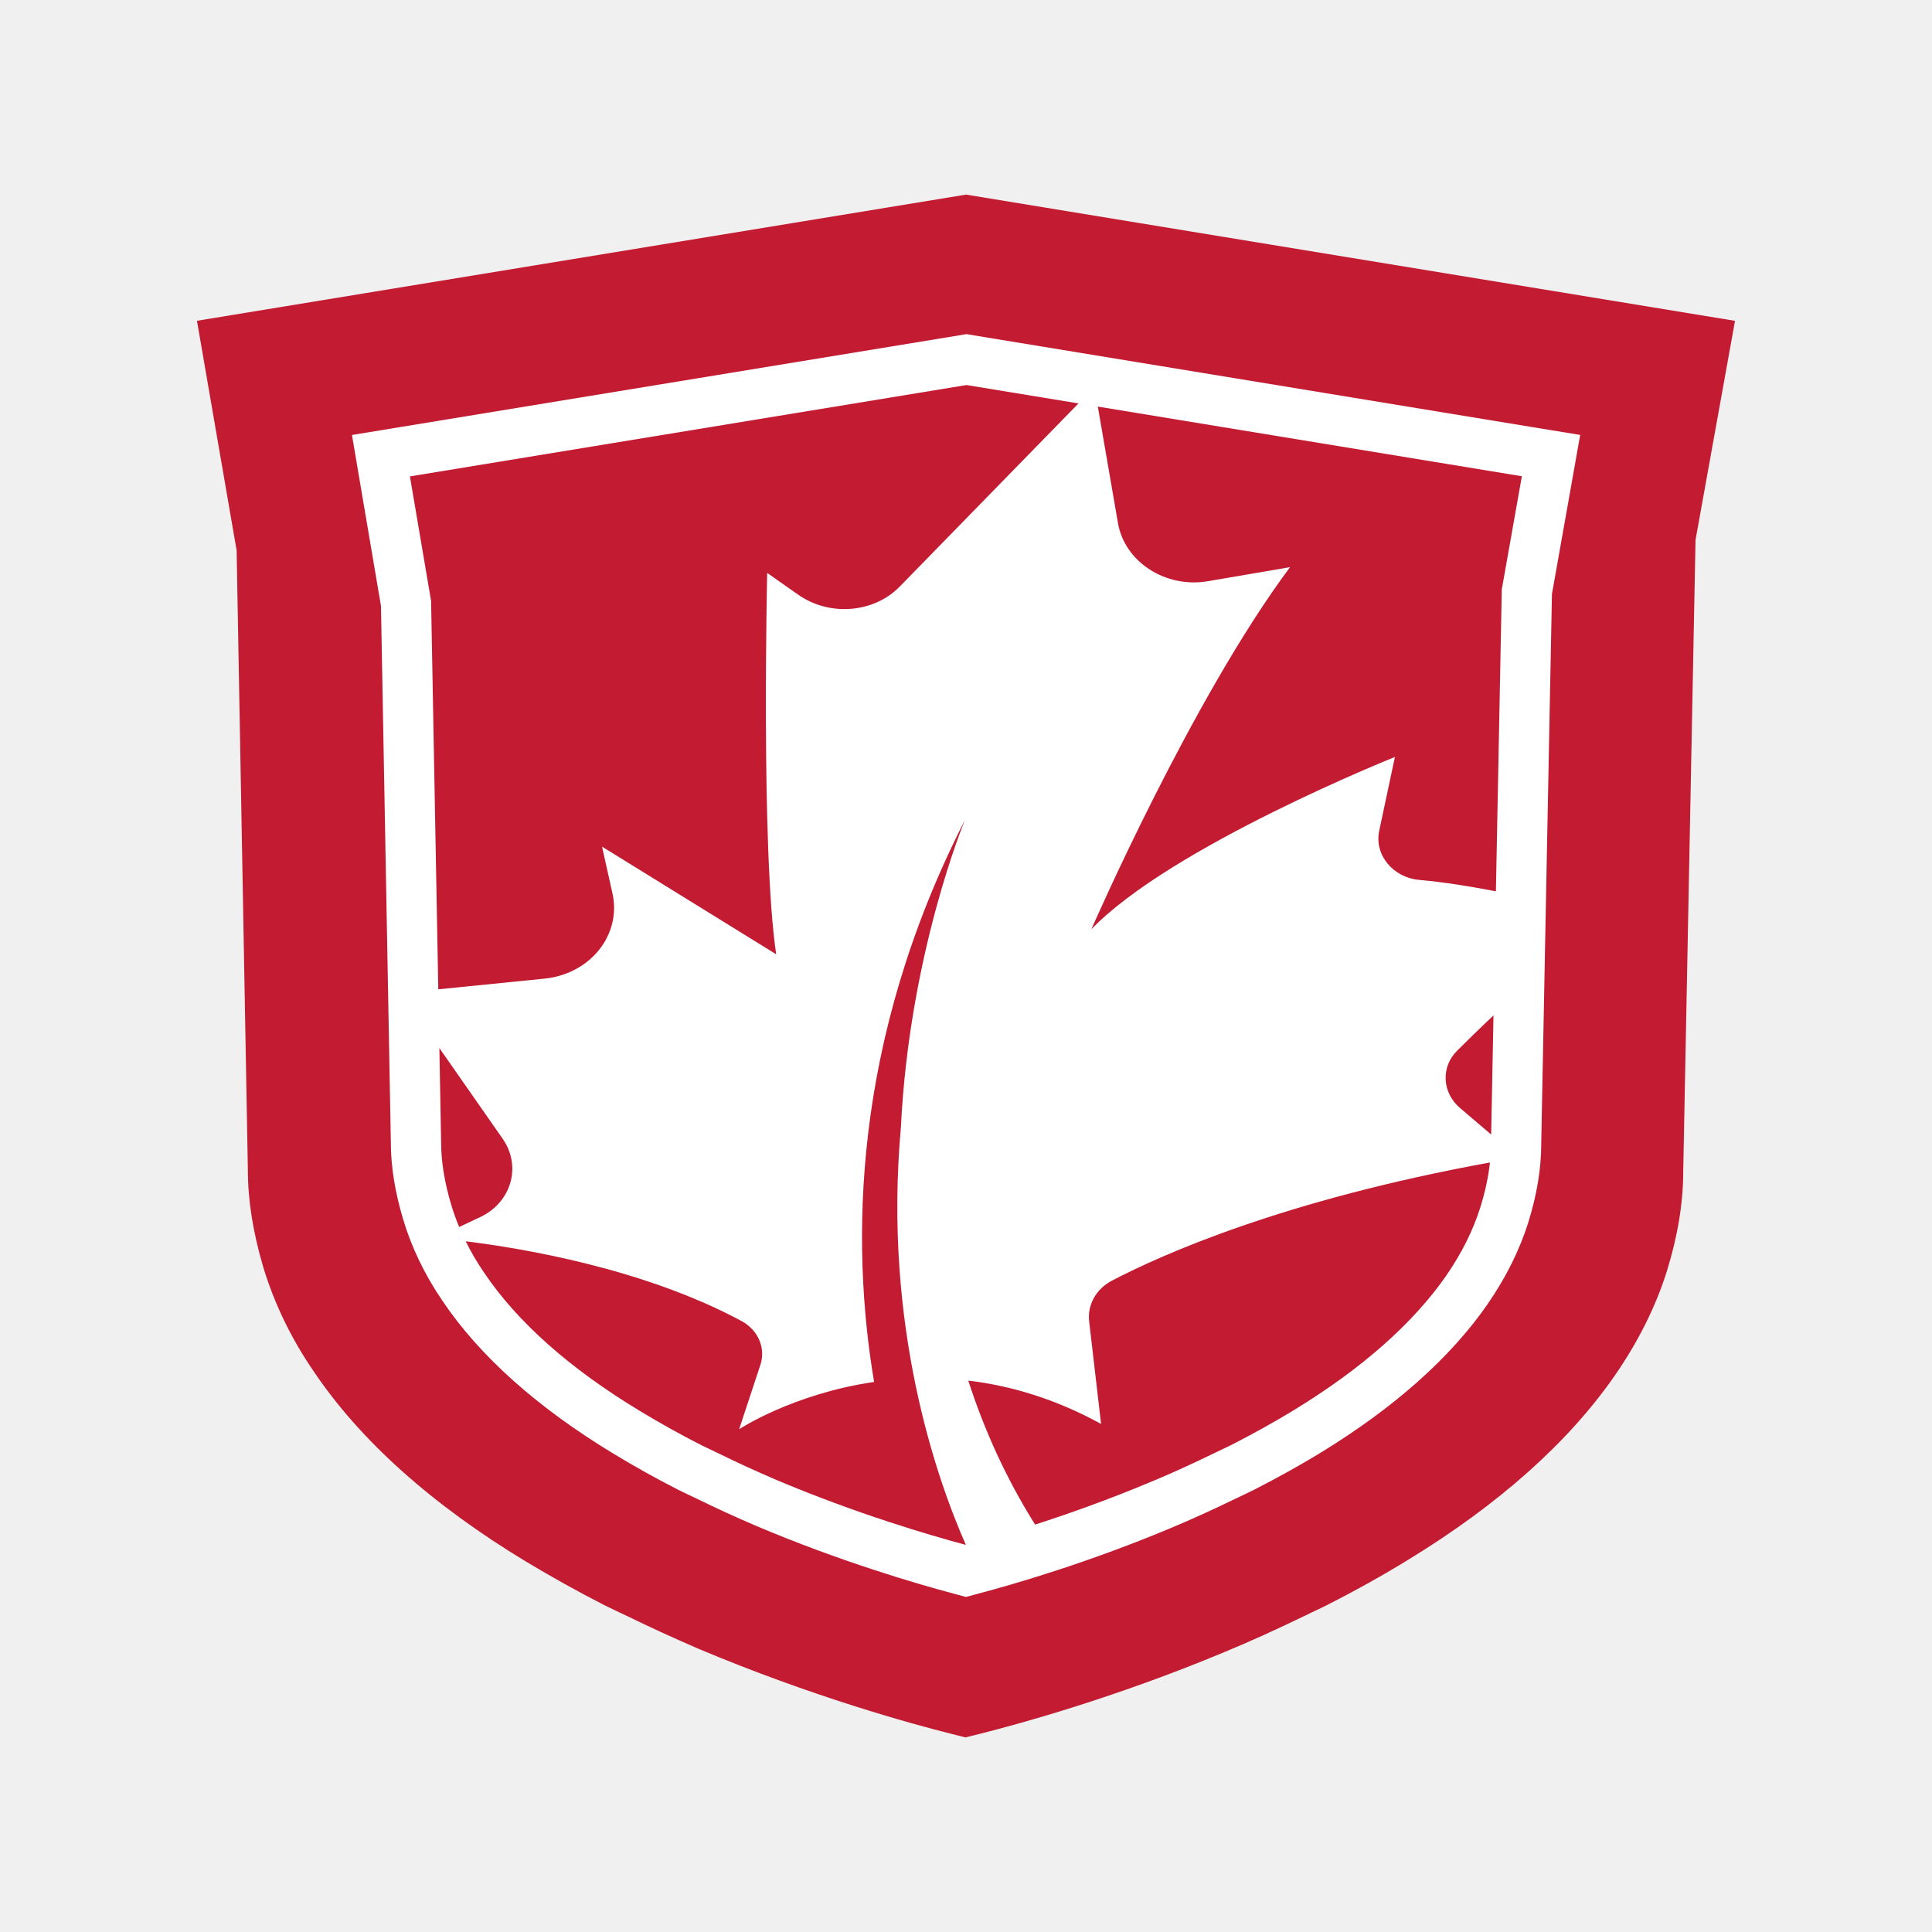
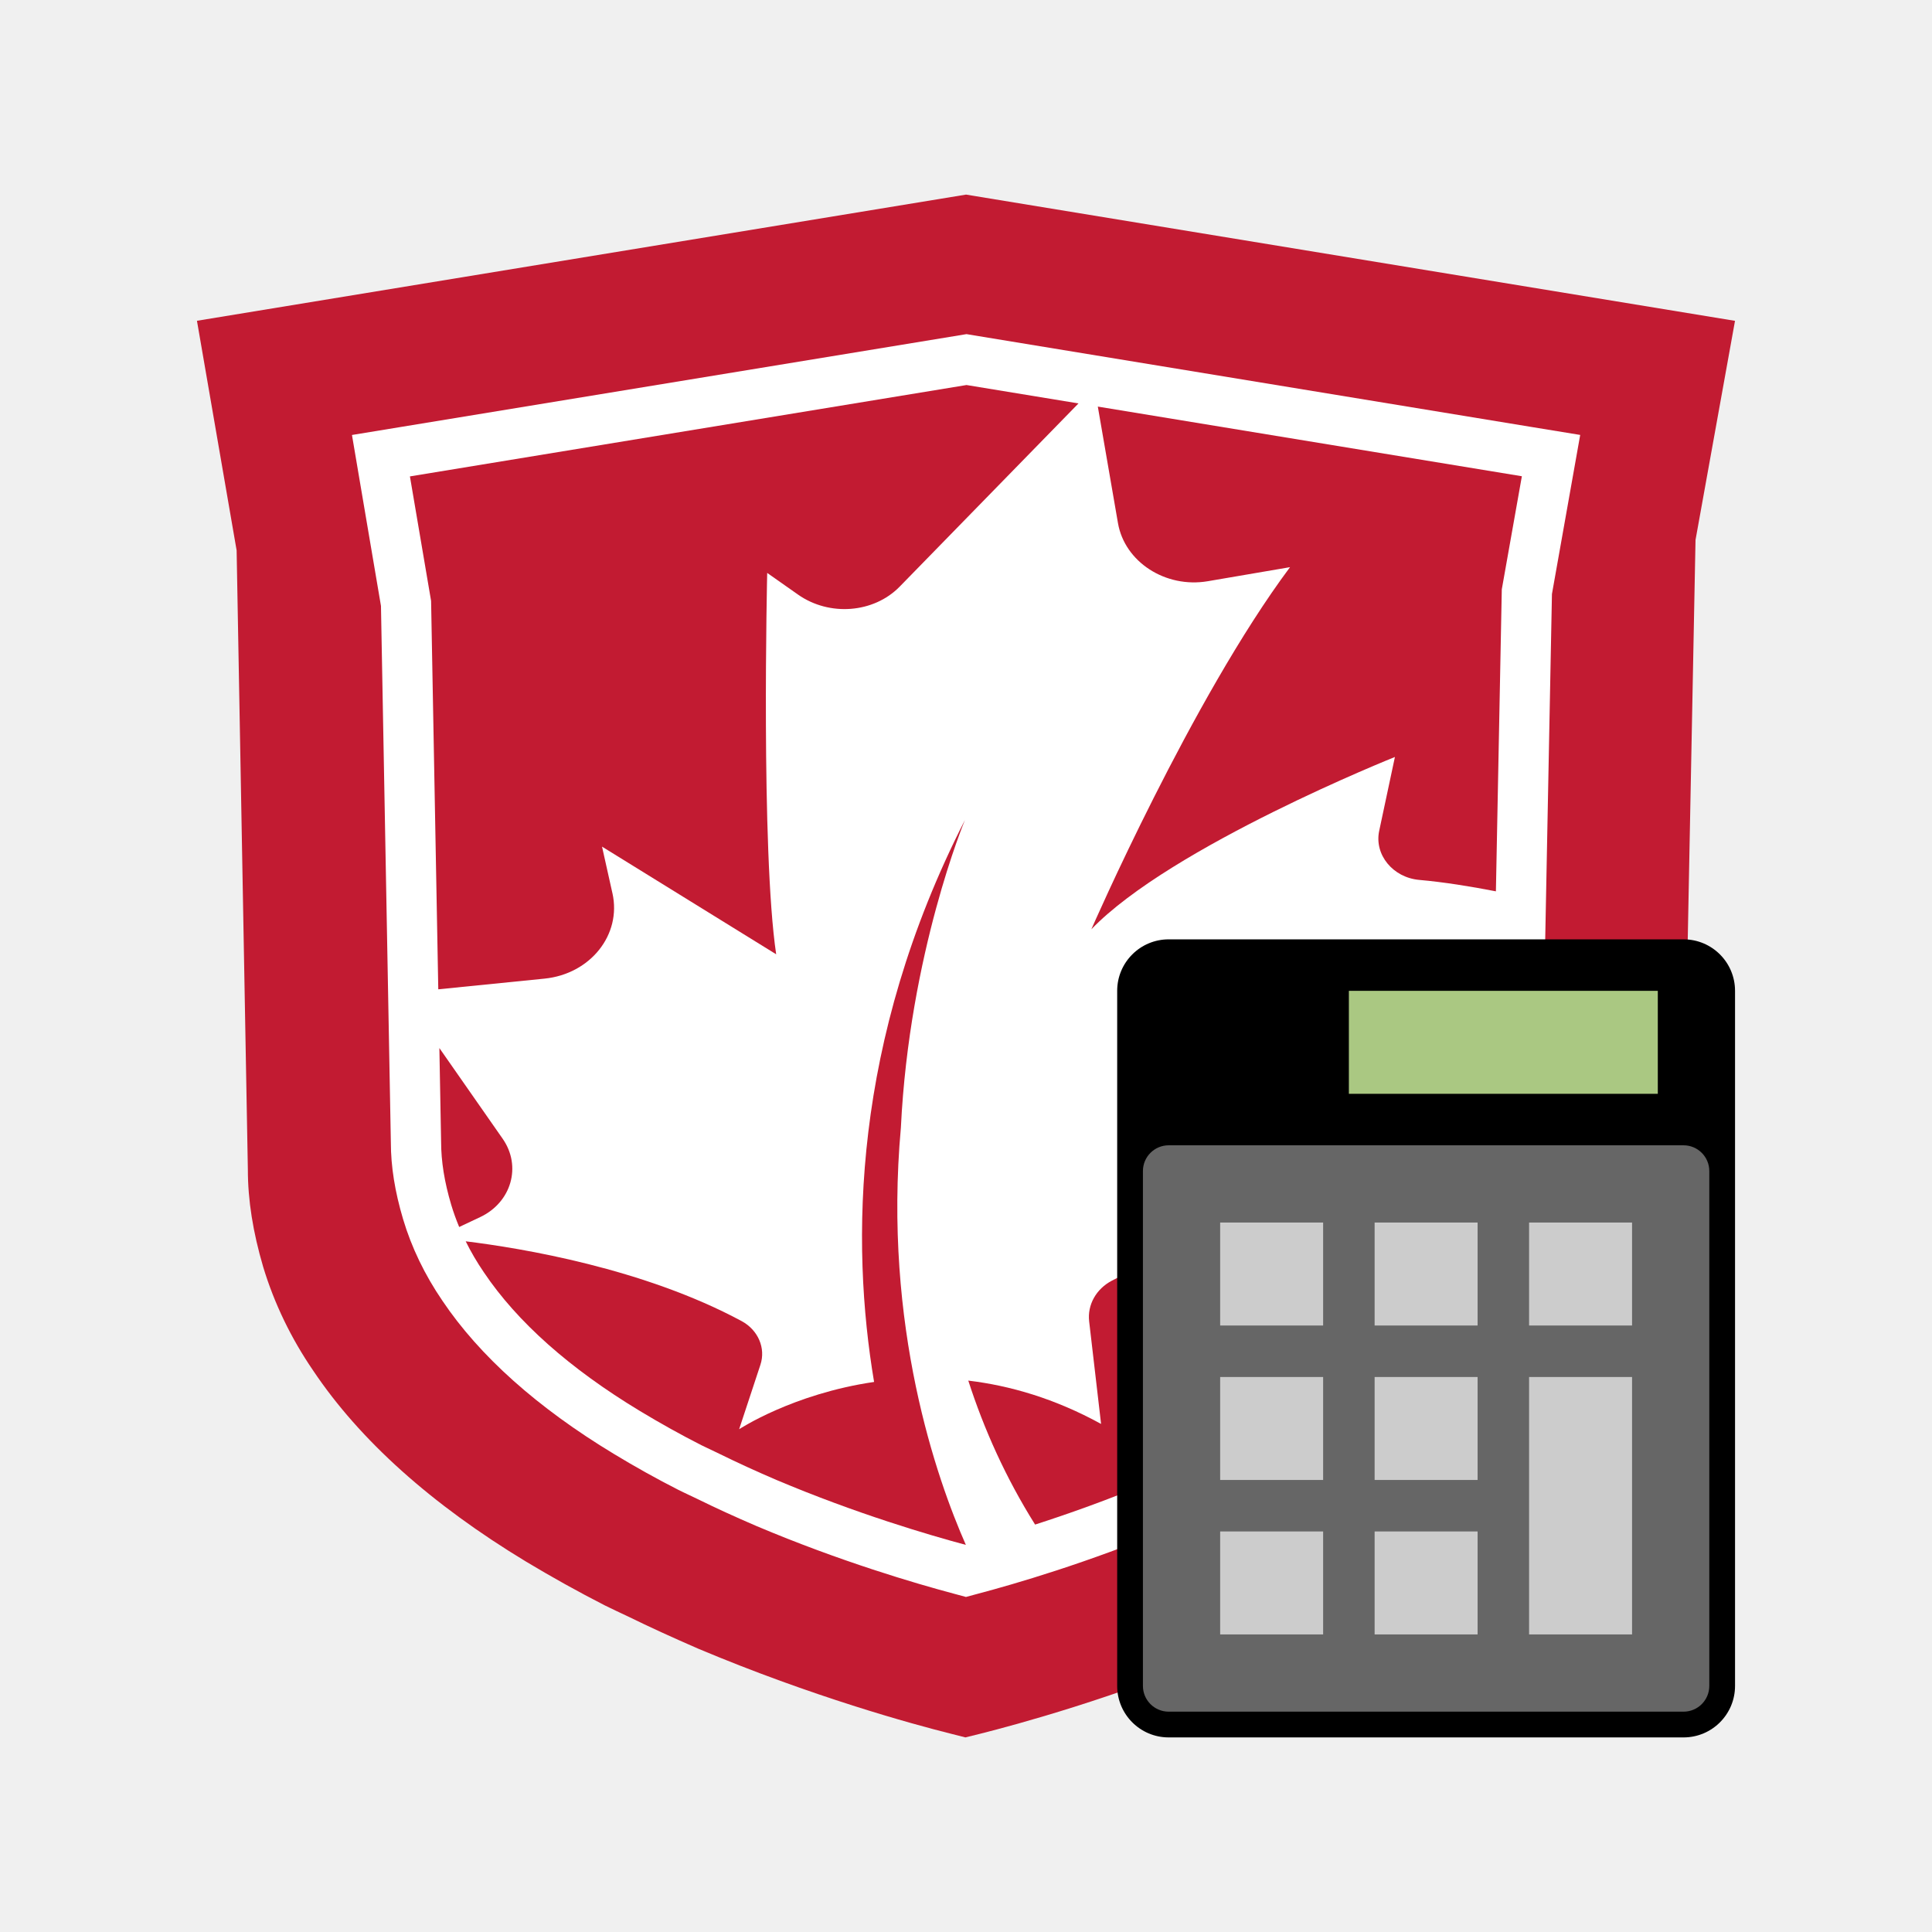
<svg xmlns="http://www.w3.org/2000/svg" version="1.1" id="svg2" xml:space="preserve" width="512" height="512" viewBox="0 0 512 512">
  <defs id="defs6" />
  <g id="g10" transform="matrix(1.333333,0,0,-1.333333,-354.5768,1077.97)">
    <path style="fill:#ffffff;fill-opacity:1;stroke:none;stroke-width:8.443;stroke-linejoin:round;stroke-miterlimit:4;stroke-dasharray:none;stroke-opacity:1" d="m 321.587,731.79 135.528,22.906 136.8,-22.906 -19.725,-198.52 -116.439,-57.265 -116.439,56.629 z" id="path824" />
    <flowRoot xml:space="preserve" id="flowRoot981" style="font-weight:bold;font-size:13.333px;line-height:150%;font-family:Arial;-inkscape-font-specification:'Arial Bold';text-align:end;writing-mode:lr-tb;text-anchor:end;fill:#000000;stroke-width:1.002;stroke-linejoin:round" transform="matrix(0.75,0,0,-0.75,0,606.17)">
      <flowRegion id="flowRegion983">
        <rect id="rect985" width="213.074" height="156.254" x="-553.993" y="-630.024" />
      </flowRegion>
      <flowPara id="flowPara987" />
    </flowRoot>
    <g id="g1159" transform="matrix(3.105533,0,0,3.105533,121.7908,-357.1508)">
      <path id="path1145" style="fill:#c21b32;fill-opacity:1;fill-rule:nonzero;stroke:none;stroke-width:0.1" d="m 147.017,344.507 -1.276,-7.186 -0.686,-35.164 c 0,-1.612 -0.27,-3.263 -0.827,-5.047 -0.555,-1.778 -1.438,-3.547 -2.633,-5.277 -2.372,-3.407 -5.95,-6.584 -10.637,-9.455 -1.291,-0.79 -2.718,-1.584 -4.273,-2.381 -0.206,-0.104 -0.407,-0.198 -0.588,-0.285 l -0.604,-0.289 c -1.573,-0.761 -2.96,-1.39 -4.236,-1.918 -5.242,-2.191 -9.924,-3.551 -12.248,-4.165 l -0.772,-0.208 -0.769,0.208 c -2.425,0.646 -7.287,2.068 -12.635,4.33 -1.354,0.581 -2.592,1.148 -3.737,1.711 l -0.94,0.447 -0.318,0.155 c -1.395,0.711 -2.747,1.463 -4.132,2.302 -4.902,2.964 -8.6,6.27 -10.975,9.803 -1.128,1.652 -1.978,3.41 -2.519,5.226 -0.525,1.763 -0.782,3.382 -0.782,4.894 l -0.633,34.352 -1.352,7.964 -0.504,2.976 2.976,0.488 35.867,5.886 0.488,0.081 0.485,-0.081 35.79,-5.88 3.002,-0.491 z m -38.774,18.378 -49.223,-8.076 2.539,-14.696 0.719,-39.628 c 0,-1.961 0.326,-4.004 0.983,-6.238 0.705,-2.326 1.783,-4.565 3.205,-6.638 2.981,-4.447 7.566,-8.556 13.623,-12.219 1.653,-0.991 3.278,-1.899 5.045,-2.803 0.509,-0.25 0.995,-0.479 1.462,-0.697 1.377,-0.675 2.845,-1.346 4.5,-2.066 7.294,-3.071 13.728,-4.833 16.161,-5.441 l 0.944,-0.24 0.948,0.234 c 2.347,0.592 8.572,2.275 15.687,5.251 1.569,0.647 3.235,1.404 5.127,2.319 0.206,0.106 0.418,0.199 0.624,0.301 0.237,0.112 0.48,0.222 0.773,0.373 1.895,0.964 3.642,1.944 5.191,2.898 5.786,3.534 10.227,7.491 13.195,11.759 1.505,2.169 2.636,4.425 3.356,6.723 0.699,2.273 1.041,4.373 1.041,6.358 l 0.787,40.423 2.527,14.023 -49.216,8.08" />
      <path id="path1147" style="fill:#c21b32;fill-opacity:1;fill-rule:nonzero;stroke:none;stroke-width:0.1" d="m 85.611,318.171 -0.666,2.983 11.146,-6.89 c -0.985,6.627 -0.575,24.408 -0.575,24.408 l 1.971,-1.386 c 2.008,-1.413 4.849,-1.191 6.509,0.509 l 11.443,11.725 -7.166,1.177 -35.623,-5.848 1.355,-7.971 0.46,-24.856 6.793,0.683 c 2.943,0.296 4.947,2.812 4.354,5.466" />
      <path id="path1149" style="fill:#c21b32;fill-opacity:1;fill-rule:nonzero;stroke:none;stroke-width:0.1" d="m 104.072,303.17 c 0.54,11.167 4.1,19.689 4.1,19.689 -7.244,-14.197 -7.309,-27.076 -5.815,-35.966 -5.208,-0.761 -8.637,-3.026 -8.637,-3.026 l 1.362,4.125 c 0.351,1.061 -0.142,2.223 -1.202,2.795 -6.271,3.378 -14.092,4.669 -17.66,5.107 0.335,-0.678 0.723,-1.342 1.165,-1.988 2.127,-3.166 5.487,-6.154 9.982,-8.87 1.322,-0.797 2.606,-1.513 3.933,-2.189 l 0.253,-0.121 c 0.287,-0.14 0.594,-0.286 0.909,-0.435 1.149,-0.564 2.338,-1.11 3.642,-1.669 5.104,-2.156 9.764,-3.526 12.127,-4.158 -1.848,4.187 -5.308,13.986 -4.159,26.706" />
      <path id="path1151" style="fill:#c21b32;fill-opacity:1;fill-rule:nonzero;stroke:none;stroke-width:0.1" d="m 123.717,338.141 5.261,0.899 c -6.294,-8.433 -12.714,-23.174 -12.714,-23.174 5.102,5.303 19.427,11.026 19.427,11.026 l -1.007,-4.73 c -0.322,-1.516 0.867,-2.986 2.563,-3.138 1.571,-0.14 3.275,-0.413 4.907,-0.731 l 0.377,19.325 1.285,7.241 -27.14,4.458 1.29,-7.458 c 0.43,-2.487 3.047,-4.179 5.751,-3.718" />
      <path id="path1153" style="fill:#c21b32;fill-opacity:1;fill-rule:nonzero;stroke:none;stroke-width:0.1" d="m 139.865,304.419 1.986,-1.692 0.149,7.623 c -0.87,-0.817 -1.667,-1.597 -2.329,-2.258 -1.052,-1.049 -0.964,-2.687 0.194,-3.673" />
      <path id="path1155" style="fill:#c21b32;fill-opacity:1;fill-rule:nonzero;stroke:none;stroke-width:0.1" d="m 78.585,302.459 -4.05,5.804 0.111,-5.996 c 0,-1.255 0.212,-2.573 0.646,-4.033 0.143,-0.48 0.316,-0.954 0.511,-1.424 l 1.341,0.632 c 2.004,0.945 2.668,3.259 1.441,5.017" />
      <path id="path1157" style="fill:#c21b32;fill-opacity:1;fill-rule:nonzero;stroke:none;stroke-width:0.1" d="m 116.122,290.765 0.763,-6.559 c -2.967,1.629 -5.842,2.456 -8.499,2.773 1.006,-3.116 2.397,-6.221 4.276,-9.214 2.125,0.684 4.662,1.581 7.355,2.71 1.226,0.505 2.558,1.108 4.074,1.843 0.203,0.102 0.417,0.2 0.63,0.302 0.18,0.084 0.351,0.166 0.527,0.254 1.454,0.744 2.811,1.502 4.031,2.249 4.306,2.635 7.56,5.51 9.679,8.549 1.003,1.45 1.742,2.933 2.199,4.397 0.316,1.011 0.518,1.958 0.615,2.87 -13.193,-2.4 -21.017,-5.902 -24.19,-7.561 -1.011,-0.529 -1.584,-1.547 -1.46,-2.613" />
    </g>
+     <g id="g865" transform="matrix(0.8261483,0,0,0.8261483,73.84421,112.4728)">
+       <rect transform="scale(1,-1)" ry="12.387" y="-616.477" x="501.287" height="192" width="148.645" id="rect5078" style="fill:#000000;fill-opacity:1;stroke:none;stroke-width:1.695;stroke-linejoin:round;stroke-miterlimit:4;stroke-dasharray:none;stroke-opacity:1" />
+       <rect transform="scale(1,-1)" y="-604.09" x="557.029" height="24.774" width="74.323" id="rect5080" style="fill:#aac882;fill-opacity:1;stroke:none;stroke-width:1.818;stroke-linejoin:round;stroke-miterlimit:4;stroke-dasharray:none;stroke-opacity:1" />
+       <rect transform="scale(1,-1)" ry="6.194" y="-566.929" x="507.481" height="136.258" width="136.258" id="rect5082" style="fill:#666666;fill-opacity:1;stroke:none;stroke-width:1.901;stroke-linejoin:round;stroke-miterlimit:4;stroke-dasharray:none;stroke-opacity:1" />
+       <rect transform="scale(1,-1)" ry="6.194" rx="0" y="-548.348" x="526.062" height="24.774" width="24.774" id="rect5099" style="fill:#cccccc;fill-opacity:1;stroke:none;stroke-width:1.901;stroke-linejoin:round;stroke-miterlimit:4;stroke-dasharray:none;stroke-opacity:1" />
+       <rect transform="scale(1,-1)" ry="6.194" style="fill:#cccccc;fill-opacity:1;stroke:none;stroke-width:1.901;stroke-linejoin:round;stroke-miterlimit:4;stroke-dasharray:none;stroke-opacity:1" id="rect5101" width="24.774" height="24.774" x="563.223" y="-548.348" rx="0" />
+       <rect transform="scale(1,-1)" ry="6.194" rx="0" y="-548.348" x="600.384" height="24.774" width="24.774" id="rect5103" style="fill:#cccccc;fill-opacity:1;stroke:none;stroke-width:1.901;stroke-linejoin:round;stroke-miterlimit:4;stroke-dasharray:none;stroke-opacity:1" />
+       <rect transform="scale(1,-1)" ry="6.194" style="fill:#cccccc;fill-opacity:1;stroke:none;stroke-width:1.901;stroke-linejoin:round;stroke-miterlimit:4;stroke-dasharray:none;stroke-opacity:1" id="rect5105" width="24.774" height="24.774" x="526.062" y="-511.187" rx="0" />
+       <rect transform="scale(1,-1)" ry="6.194" rx="0" y="-511.187" x="563.223" height="24.774" width="24.774" id="rect5107" style="fill:#cccccc;fill-opacity:1;stroke:none;stroke-width:1.901;stroke-linejoin:round;stroke-miterlimit:4;stroke-dasharray:none;stroke-opacity:1" />
+       <rect transform="scale(1,-1)" ry="6.194" style="fill:#cccccc;fill-opacity:1;stroke:none;stroke-width:3.006;stroke-linejoin:round;stroke-miterlimit:4;stroke-dasharray:none;stroke-opacity:1" id="rect5109" width="24.774" height="61.935" x="600.384" y="-511.187" rx="0" />
+       <rect transform="scale(1,-1)" ry="6.194" rx="0" y="-474.026" x="526.062" height="24.774" width="24.774" id="rect5111" style="fill:#cccccc;fill-opacity:1;stroke:none;stroke-width:1.901;stroke-linejoin:round;stroke-miterlimit:4;stroke-dasharray:none;stroke-opacity:1" />
+       <rect transform="scale(1,-1)" ry="6.194" style="fill:#cccccc;fill-opacity:1;stroke:none;stroke-width:1.901;stroke-linejoin:round;stroke-miterlimit:4;stroke-dasharray:none;stroke-opacity:1" id="rect5113" width="24.774" height="24.774" x="563.223" y="-474.026" rx="0" />
+     </g>
  </g>
</svg>
